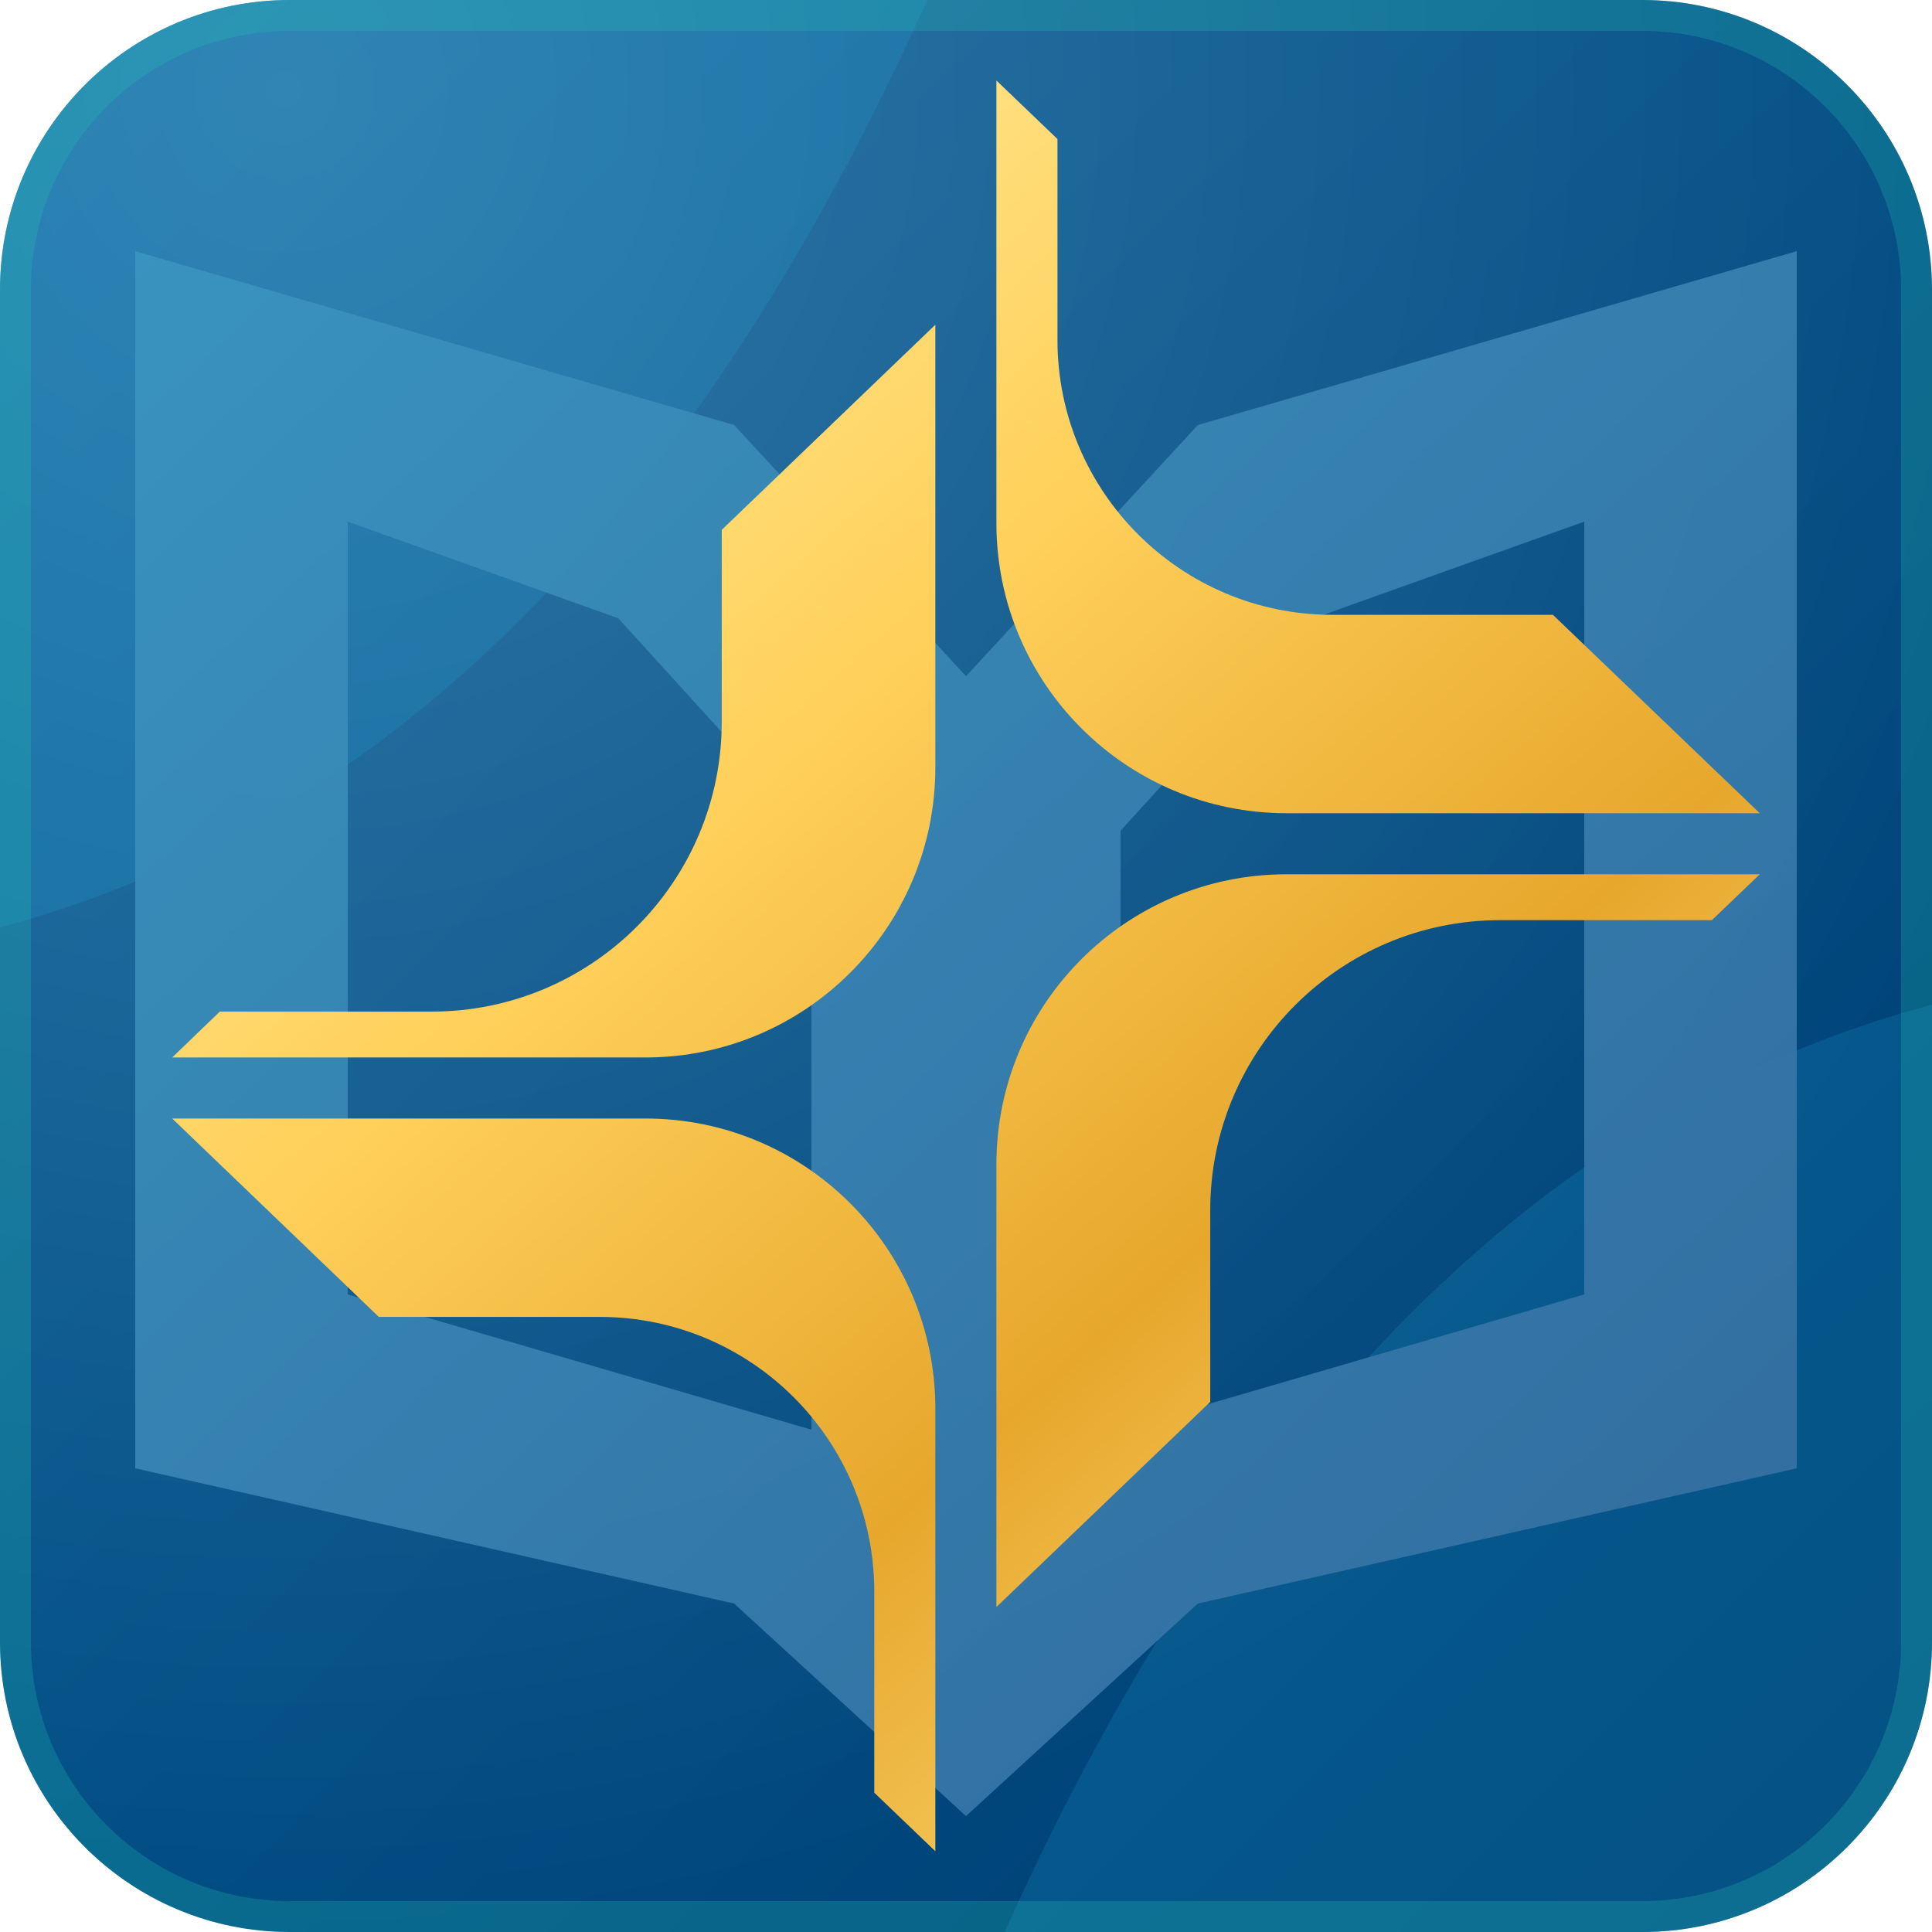
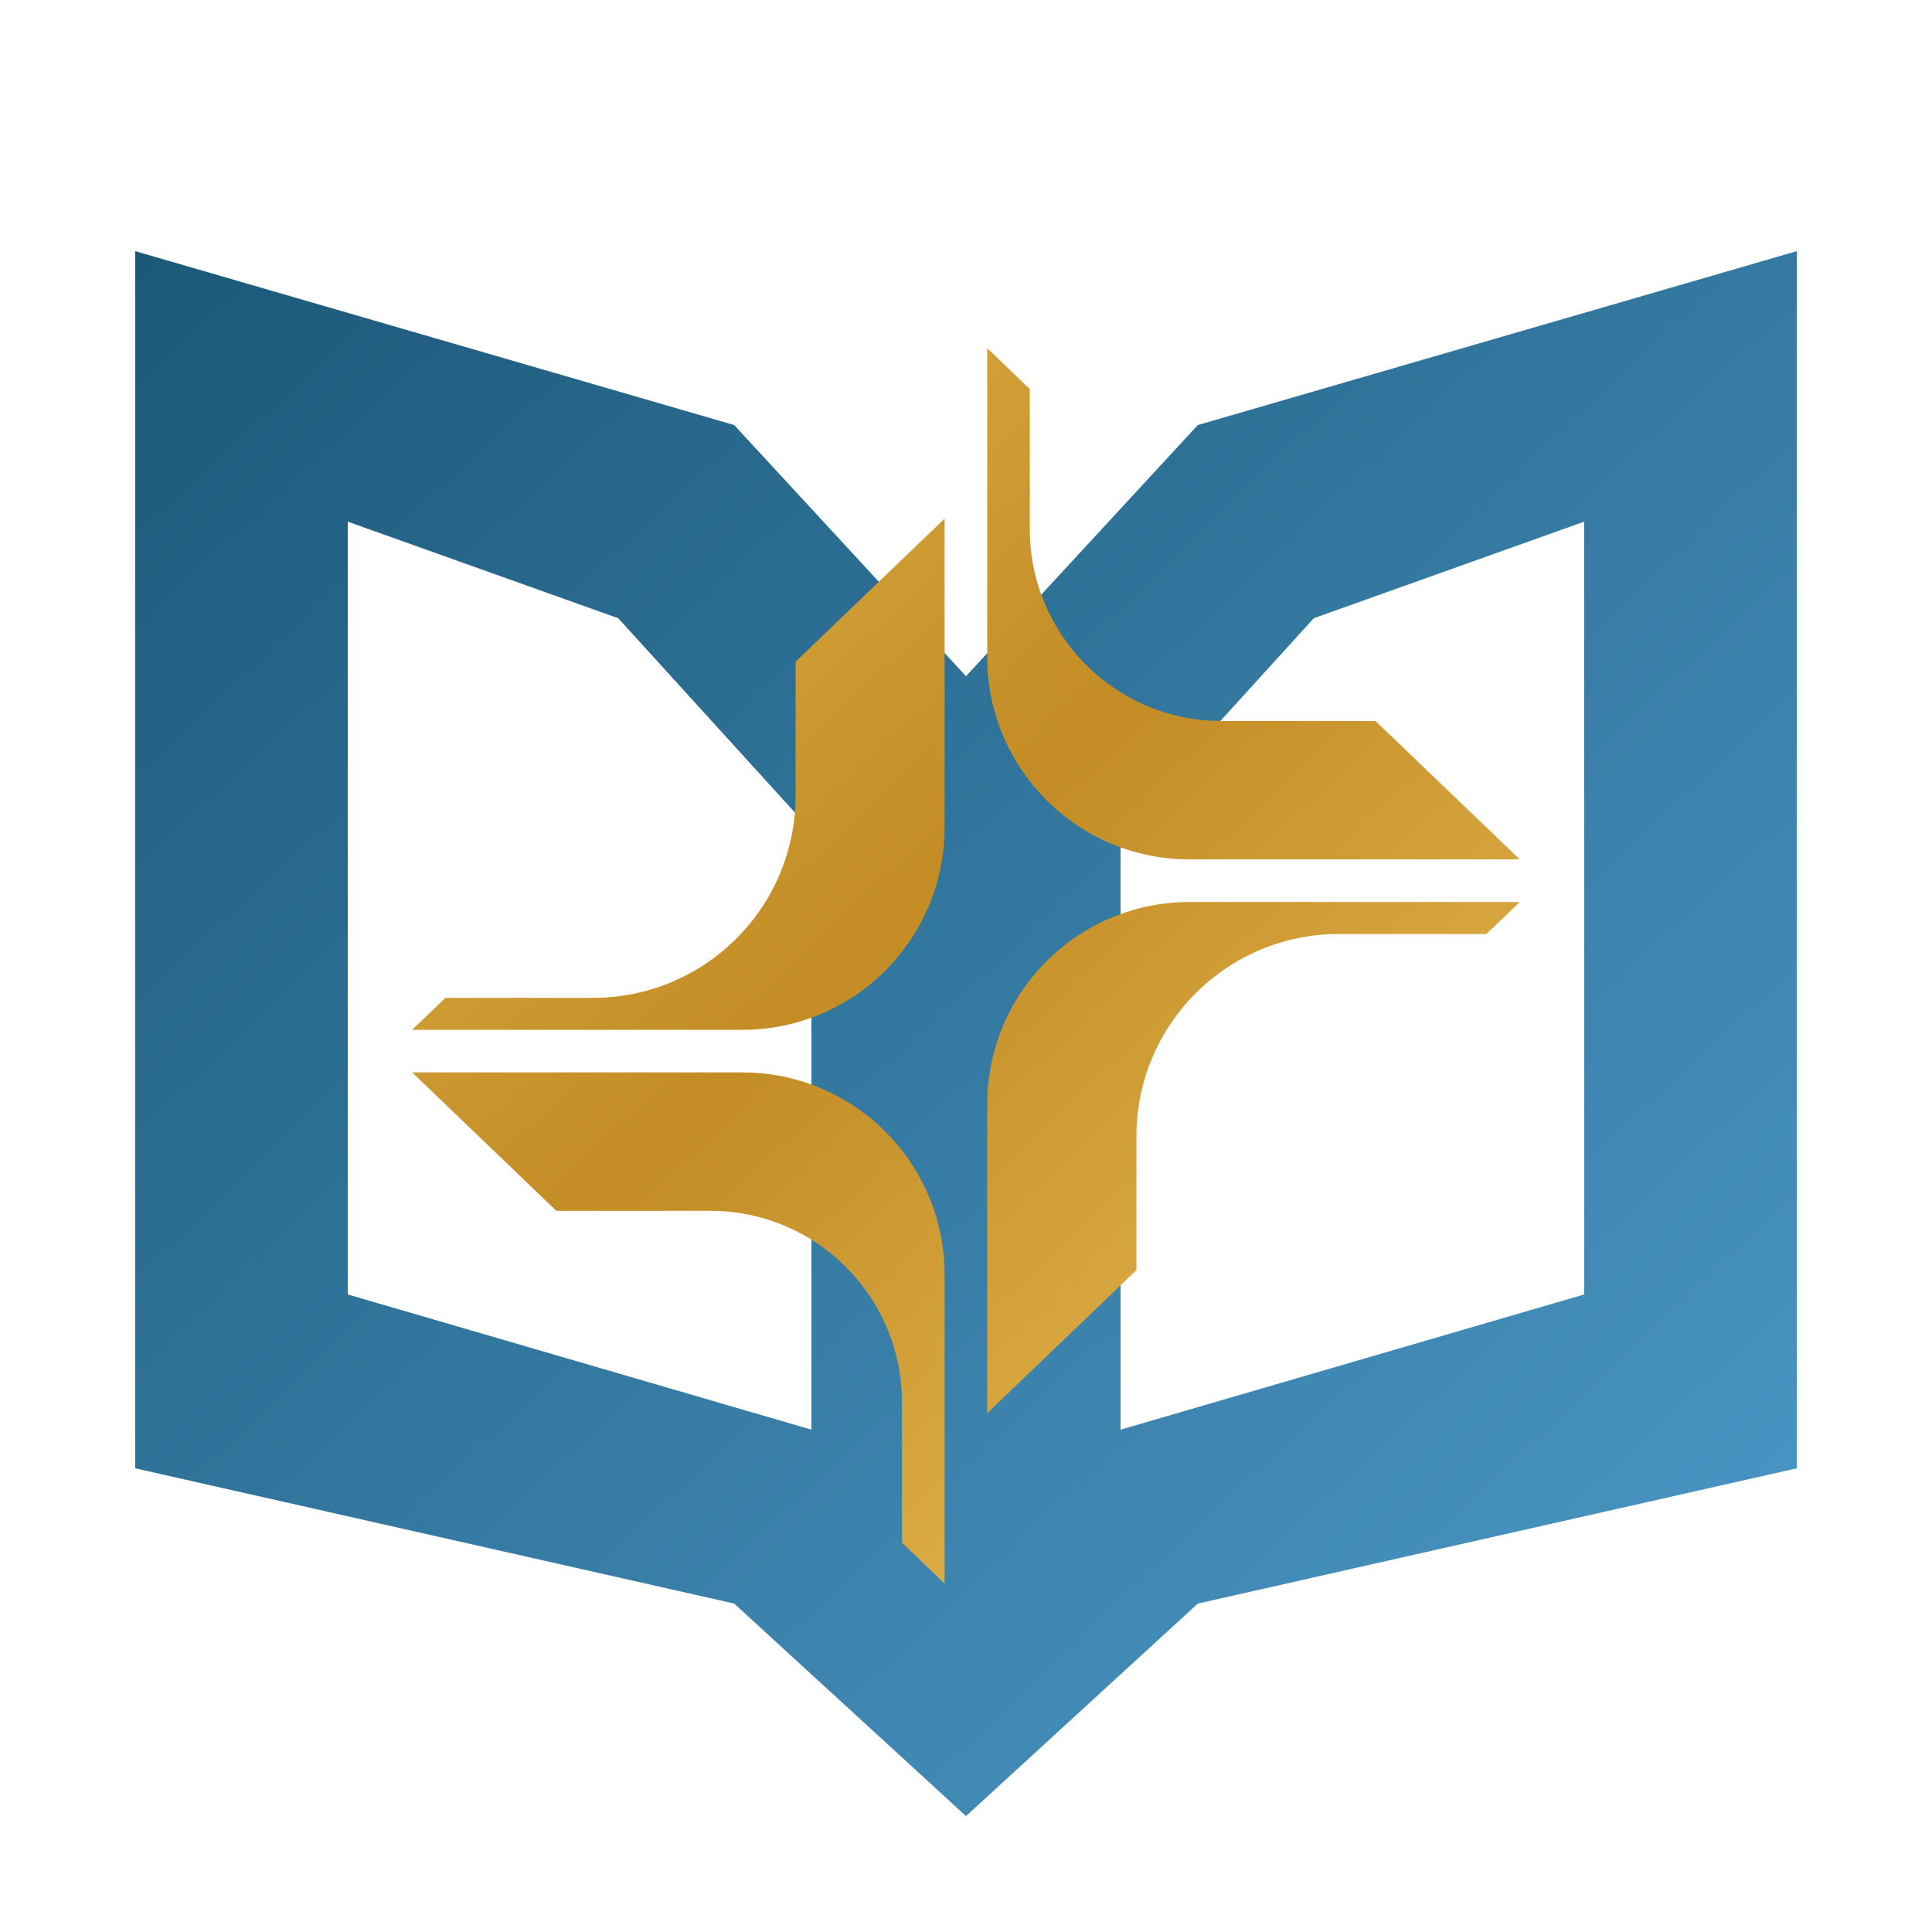
<svg xmlns="http://www.w3.org/2000/svg" viewBox="0 0 100 100">
  <defs>
-     <linearGradient id="bg" x2="1" y2="1">
-       <stop stop-color="#005D99" />
-       <stop offset="1" stop-color="#003D70" />
-     </linearGradient>
-     <clipPath id="clip">
-       <rect width="100" height="100" rx="15" />
-     </clipPath>
-     <linearGradient id="gold" x1="0" y1="0" x2=".8" y2="1">
-       <stop stop-color="#FFF4B0" />
-       <stop offset=".42" stop-color="#FFD05A" />
-       <stop offset=".72" stop-color="#E7A72D" />
-       <stop offset="1" stop-color="#FFDE78" />
+     <linearGradient id="gold" x1="0" y1="0" x2=".85" y2="1">
+       <stop stop-color="#E5B64D" />
+       <stop offset=".48" stop-color="#C38C25" />
+       <stop offset="1" stop-color="#E8BC54" />
    </linearGradient>
    <linearGradient id="ribbon" x1="0" y1="0" x2="1" y2="1">
-       <stop stop-color="#3A94C0" />
-       <stop offset="1" stop-color="#346B9E" />
+       <stop stop-color="#1B5878" />
+       <stop offset="1" stop-color="#4E9BCB" />
    </linearGradient>
-     <radialGradient id="light" cx=".15" cy=".05" r=".95">
-       <stop stop-color="#FFFFFF" stop-opacity=".20" />
-       <stop offset="1" stop-color="#FFFFFF" stop-opacity="0" />
-     </radialGradient>
  </defs>
-   <g clip-path="url(#clip)">
-     <rect width="100" height="100" fill="url(#bg)" />
-     <rect width="100" height="100" fill="url(#light)" />
-     <path d="M0 0H48Q30 40 0 48ZM100 100H52Q70 60 100 52Z" fill="#20B6EC" opacity=".16" />
-     <g opacity=".95" fill="url(#ribbon)">
-       <path fill-rule="evenodd" d="M7 13L38 22L50 35L62 22L93 13V76L62 83L50 94L38 83L7 76Z M18 27V67L42 74V43L32 32Z M82 27V67L58 74V43L68 32Z" />
-     </g>
-     <path fill="url(#gold)" transform="translate(50 50) scale(1.29) translate(-351.19 -269.38)" d="M349.96 304.90V287.14C349.96 280.71 344.75 275.50 338.33 275.50H319.34L327.63 283.46H336.49C342.58 283.46 347.51 288.40 347.51 294.49V302.55Z M352.41 233.85V251.61C352.41 258.04 357.62 263.25 364.05 263.25H383.04L374.74 255.29H365.89C359.80 255.29 354.86 250.35 354.86 244.26V236.20Z M349.96 261.41V243.65L341.39 251.88V259.58C341.39 266 336.18 271.21 329.75 271.21H321.25L319.34 273.05H338.33C344.75 273.05 349.96 267.84 349.96 261.41Z M352.41 277.34V295.10L360.99 286.87V279.18C360.99 272.75 366.20 267.54 372.63 267.54H381.12L383.04 265.70H364.05C357.62 265.70 352.41 270.91 352.41 277.34Z" />
-     <rect x=".8" y=".8" width="98.4" height="98.4" rx="14.2" fill="none" stroke="#27C5B4" stroke-opacity=".25" stroke-width="1.6" />
+   <g opacity="1" fill="url(#ribbon)">
+     <path fill-rule="evenodd" d="M7 13L38 22L50 35L62 22L93 13V76L62 83L50 94L38 83L7 76Z M18 27V67L42 74V43L32 32Z M82 27V67L58 74V43L68 32Z" />
  </g>
+   <path fill="url(#gold)" transform="translate(50 50) scale(.90) translate(-351.19 -269.38)" d="M349.96 304.90V287.14C349.96 280.71 344.75 275.50 338.33 275.50H319.34L327.63 283.46H336.49C342.58 283.46 347.51 288.40 347.51 294.49V302.55Z M352.41 233.85V251.61C352.41 258.04 357.62 263.25 364.05 263.25H383.04L374.74 255.29H365.89C359.80 255.29 354.86 250.35 354.86 244.26V236.20Z M349.96 261.41V243.65L341.39 251.88V259.58C341.39 266 336.18 271.21 329.75 271.21H321.25L319.34 273.05H338.33C344.75 273.05 349.96 267.84 349.96 261.41Z M352.41 277.34V295.10L360.99 286.87V279.18C360.99 272.75 366.20 267.54 372.63 267.54H381.12L383.04 265.70H364.05C357.62 265.70 352.41 270.91 352.41 277.34Z" />
</svg>
